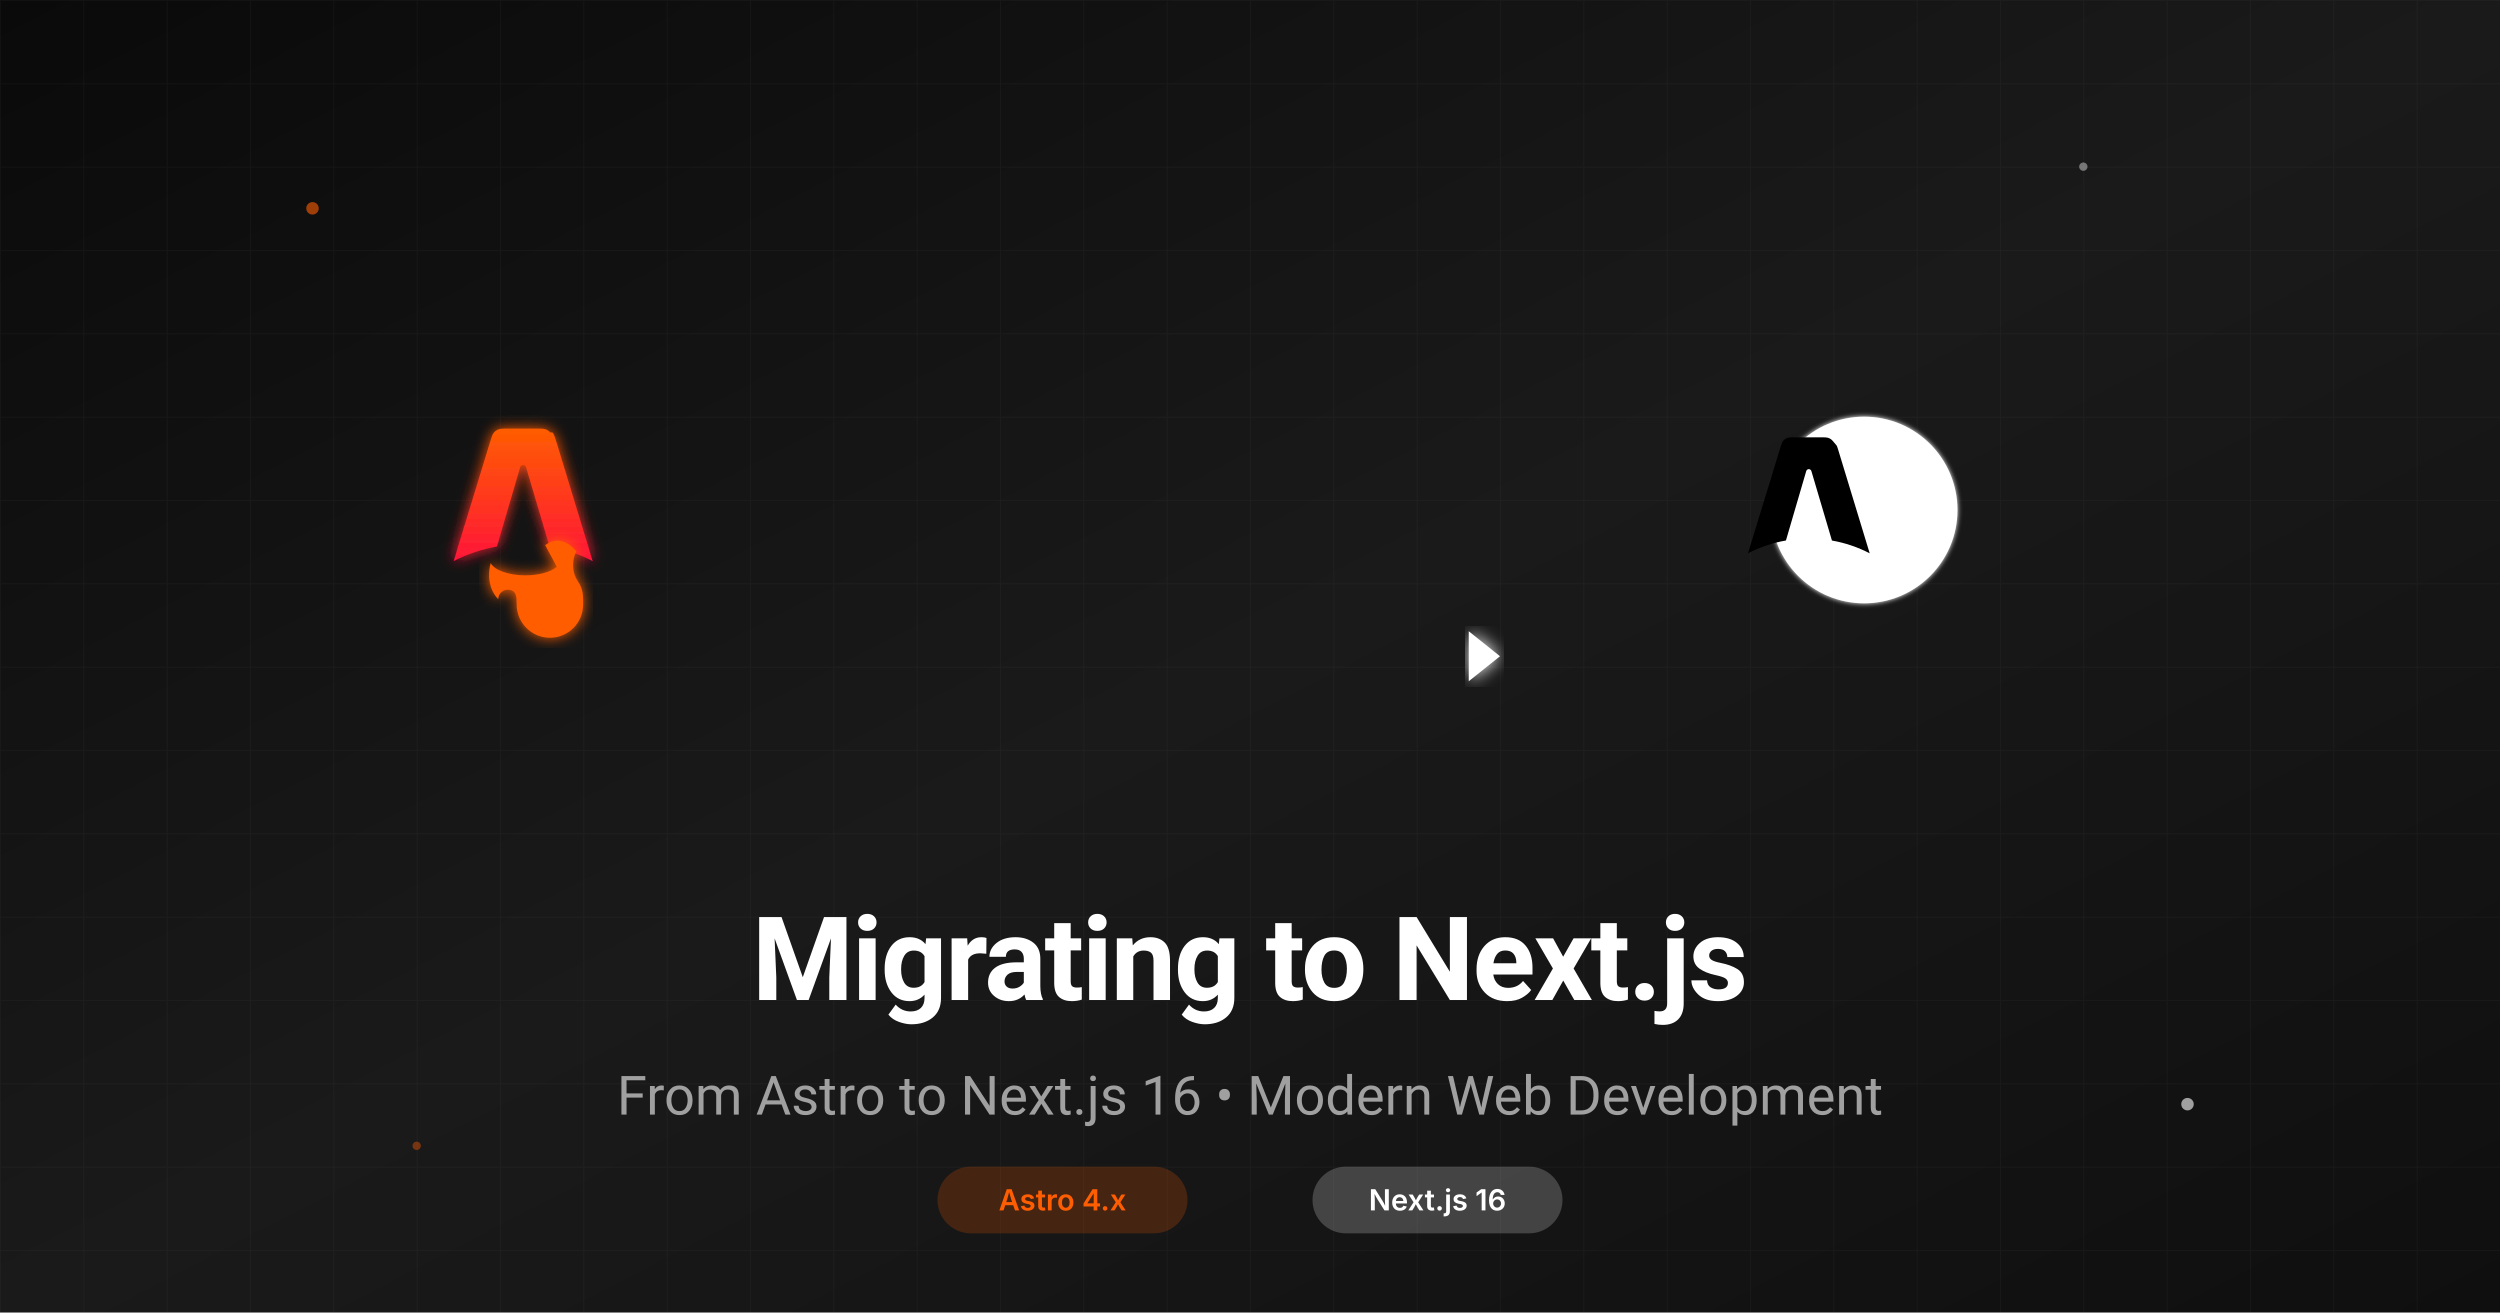
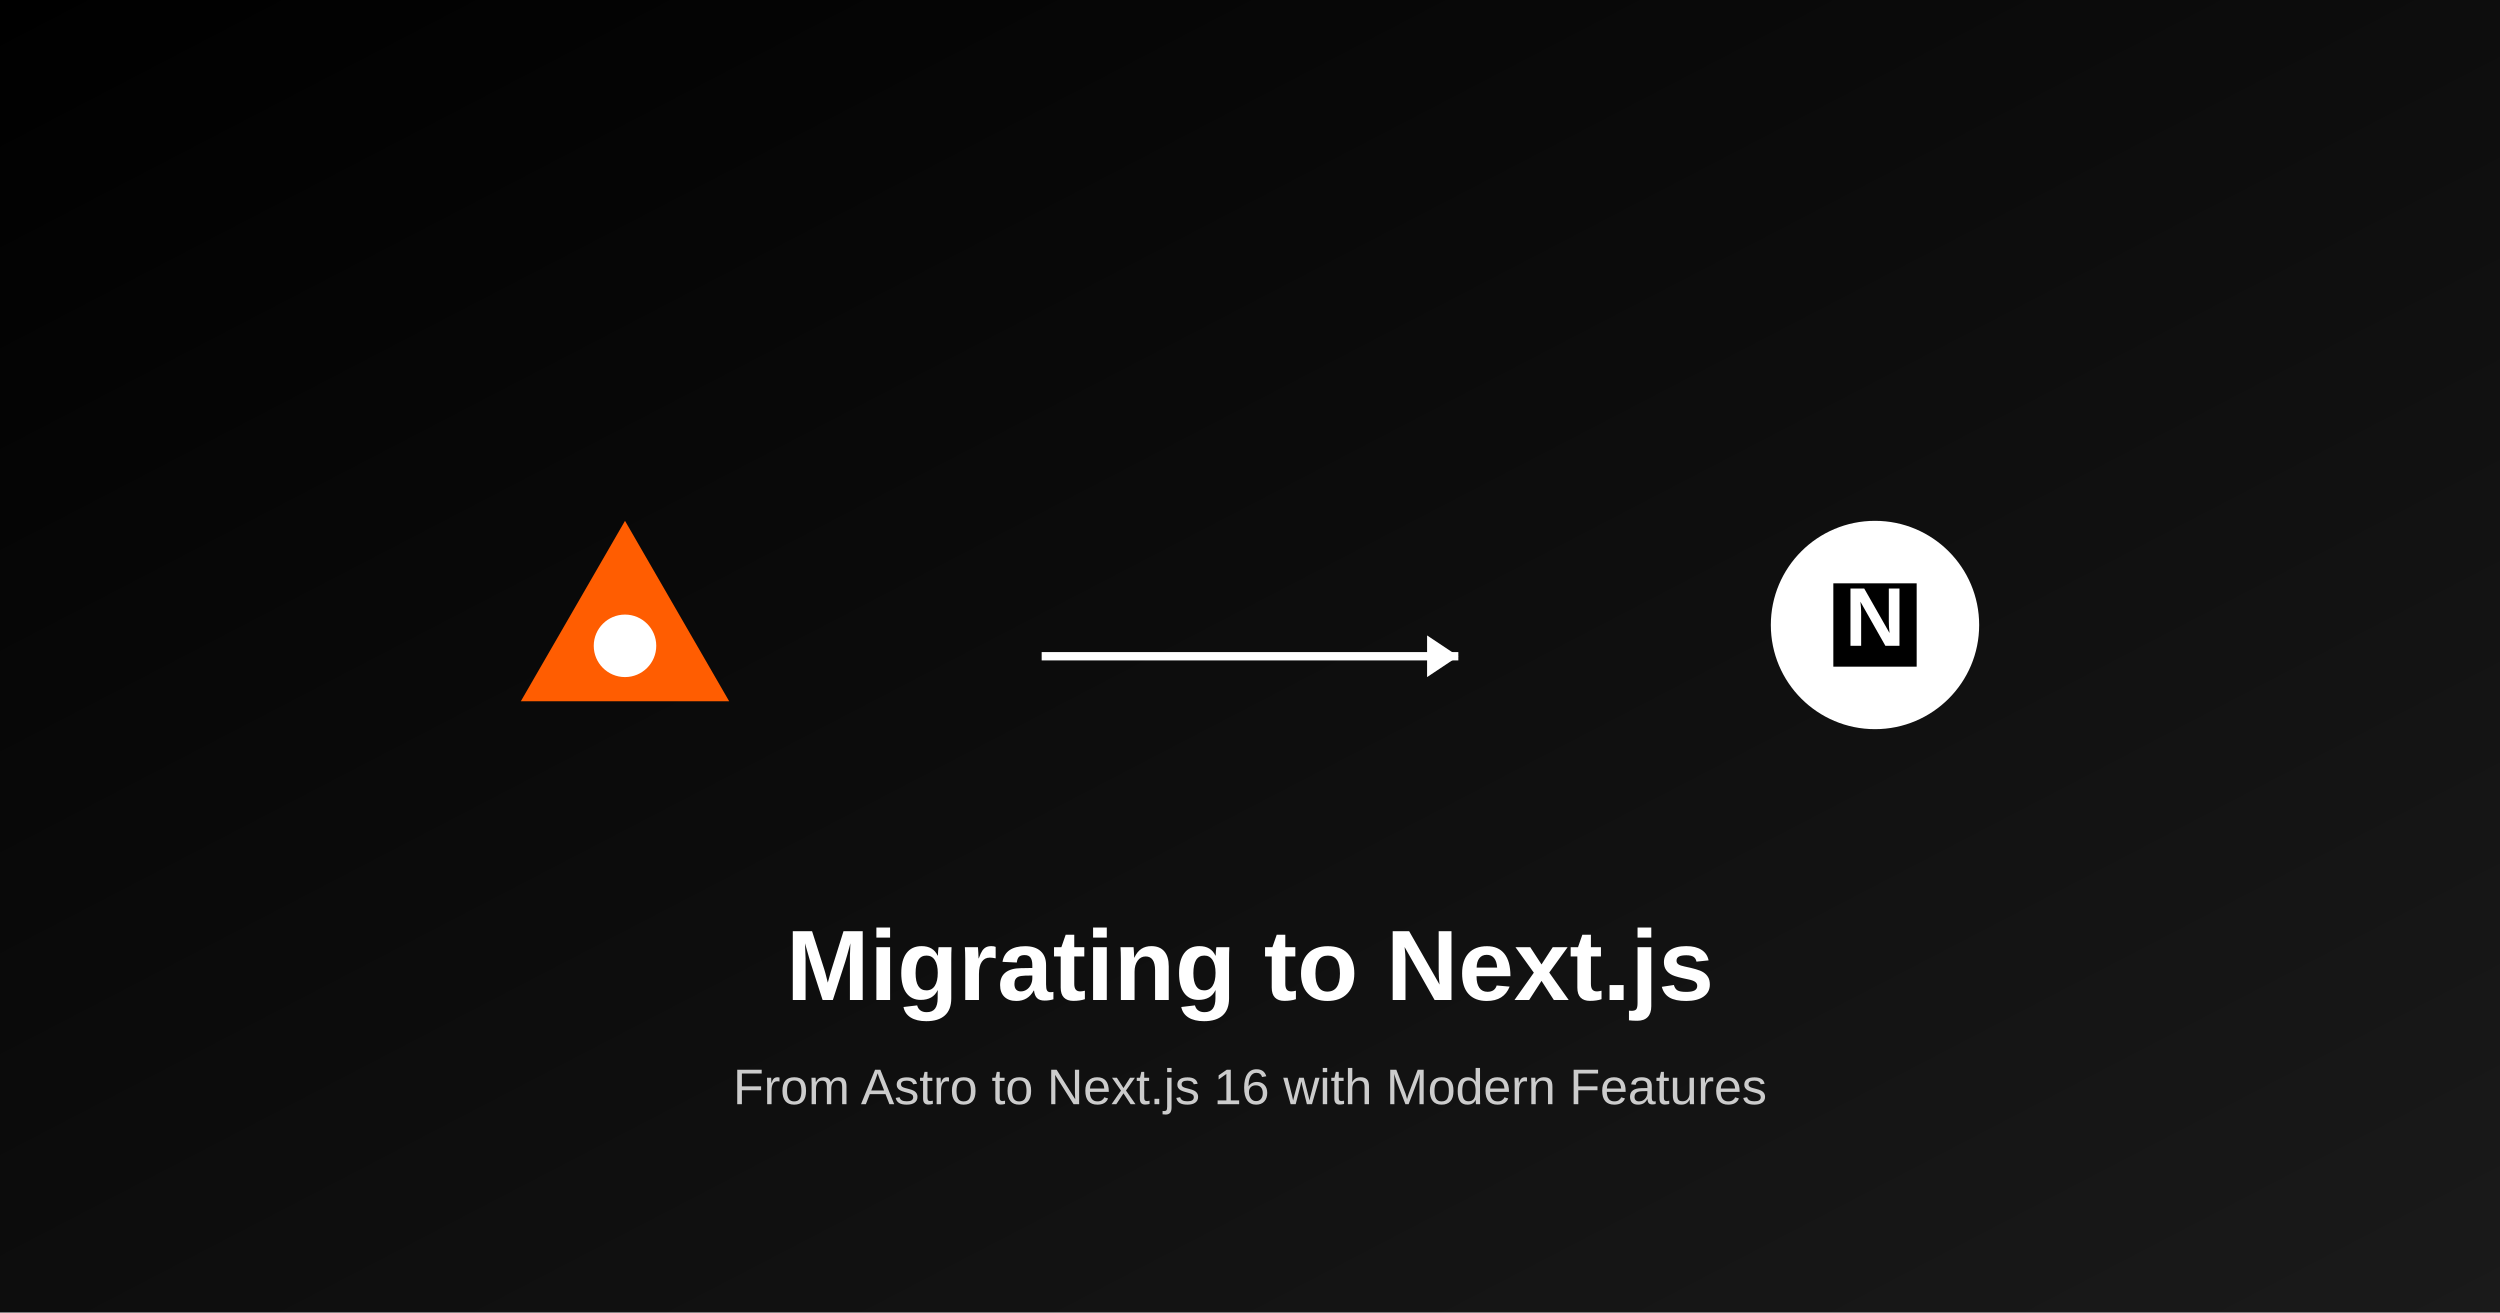
<svg xmlns="http://www.w3.org/2000/svg" width="1200" height="630" viewBox="0 0 1200 630" fill="none">
+   <rect width="1200" height="630" fill="url(#gradient)" />
  <defs>
-     <linearGradient id="bgGradient" x1="0%" y1="0%" x2="100%" y2="100%">
-       <stop offset="0%" style="stop-color:#0a0a0a;stop-opacity:1" />
-       <stop offset="50%" style="stop-color:#1a1a1a;stop-opacity:1" />
-       <stop offset="100%" style="stop-color:#0f0f0f;stop-opacity:1" />
+     <linearGradient id="gradient" x1="0%" y1="0%" x2="100%" y2="100%">
+       <stop offset="0%" style="stop-color:#000000;stop-opacity:1" />
+       <stop offset="100%" style="stop-color:#1a1a1a;stop-opacity:1" />
    </linearGradient>
-     <pattern id="grid" width="40" height="40" patternUnits="userSpaceOnUse">
-       <path d="M 40 0 L 0 0 0 40" fill="none" stroke="rgba(255,255,255,0.03)" stroke-width="1" />
-     </pattern>
-     <filter id="glow">
-       <feGaussianBlur stdDeviation="4" result="coloredBlur" />
-       <feMerge>
-         <feMergeNode in="coloredBlur" />
-         <feMergeNode in="SourceGraphic" />
-       </feMerge>
-     </filter>
  </defs>
-   <rect width="1200" height="630" fill="url(#bgGradient)" />
-   <rect width="1200" height="630" fill="url(#grid)" />
-   <g transform="translate(200, 200) scale(0.8)">
-     <defs>
-       <linearGradient id="astroGradient" x1="50%" y1="0%" x2="50%" y2="100%">
-         <stop offset="0%" style="stop-color:#FF5D01" />
-         <stop offset="100%" style="stop-color:#FF1639" />
-       </linearGradient>
-     </defs>
-     <path fill="url(#astroGradient)" d="M81.504 9.465c.972 1.207 1.468 2.835 2.459 6.09l21.654 71.136a90.138 90.138 0 00-25.889-8.765l-14.099-47.645a1.835 1.835 0 00-3.521.005l-13.929 47.616a90.112 90.112 0 00-26.005 8.778l21.76-71.14c.991-3.256 1.486-4.884 2.458-6.091a5.999 5.999 0 011.979-1.533c1.404-.768 3.122-.768 6.561-.768h16.649c3.438 0 5.156 0 6.56.768a6 6 0 011.979 1.533z" filter="url(#glow)" />
-     <path fill="#FF5D01" d="M84.095 90.075c-3.57 3.053-10.695 5.134-18.902 5.134-10.074 0-18.517-3.136-20.757-7.353-.801 2.417-.98 5.183-.98 6.95 0 0-.528 8.678 5.507 14.713 0-3.134 2.541-5.674 5.675-5.674 5.371 0 5.365 4.686 5.36 8.488v.34c0 11.03 8.947 19.977 19.978 19.977 10.983 0 19.894-8.9 19.894-19.883 0 0 .088-5.082-.331-7.258-.418-2.177-1.025-3.884-2.151-5.659-1.956-3.081-3.51-5.694-3.51-10.965 0-3.72.926-5.988 1.979-8.034a20.545 20.545 0 00-3.157-3.176c-1.57-1.224-4.114-3.029-7.743-3.29-2.862-.206-5.635 1.024-7.862 2.69z" filter="url(#glow)" />
+   <g transform="translate(250, 250)">
+     <path d="M50 0 L100 86.6 L0 86.6 Z" fill="#FF5D01" />
+     <circle cx="50" cy="60" r="15" fill="#FFFFFF" />
  </g>
  <g transform="translate(600, 315)">
-     <defs>
-       <linearGradient id="arrowGradient" x1="0%" y1="0%" x2="100%" y2="0%">
-         <stop offset="0%" style="stop-color:#FF5D01" />
-         <stop offset="100%" style="stop-color:#FFFFFF" />
-       </linearGradient>
-     </defs>
-     <line x1="-120" y1="0" x2="120" y2="0" stroke="url(#arrowGradient)" stroke-width="4" filter="url(#glow)" />
-     <polygon points="120,0 105,-12 105,12" fill="#FFFFFF" filter="url(#glow)" />
+     <line x1="-100" y1="0" x2="100" y2="0" stroke="#FFFFFF" stroke-width="4" />
+     <polygon points="100,0 85,-10 85,10" fill="#FFFFFF" />
  </g>
-   <g transform="translate(850, 200) scale(0.35)">
-     <circle cx="128" cy="128" r="128" fill="#FFFFFF" filter="url(#glow)" />
-     <path d="M59.808 9.034c.972 1.207 1.468 2.835 2.459 6.09l43.309 142.27a180.277 180.277 0 00-51.778-17.53l-28.198-95.29a3.67 3.67 0 00-7.042.01l-27.857 95.232a180.225 180.225 0 00-52.01 17.557l43.52-142.281c1.983-6.512 2.973-9.767 4.917-12.181a11.999 11.999 0 013.958-3.066c2.808-1.537 6.245-1.537 13.122-1.537h33.297c6.877 0 10.313 0 13.121 1.537a12 12 0 013.958 3.066z" transform="translate(30, 30)" fill="#000000" />
+   <g transform="translate(850, 250)">
+     <circle cx="50" cy="50" r="50" fill="#FFFFFF" />
+     <path d="M30 30 L70 30 L70 70 L30 70 Z" fill="#000000" />
+     <text x="50" y="60" font-family="Arial, sans-serif" font-size="40" font-weight="bold" fill="#FFFFFF" text-anchor="middle">N</text>
  </g>
-   <circle cx="150" cy="100" r="3" fill="#FF5D01" opacity="0.6" />
-   <circle cx="1050" cy="530" r="3" fill="#FFFFFF" opacity="0.6" />
-   <circle cx="200" cy="550" r="2" fill="#FF5D01" opacity="0.4" />
-   <circle cx="1000" cy="80" r="2" fill="#FFFFFF" opacity="0.4" />
-   <text x="600" y="480" font-family="-apple-system, BlinkMacSystemFont, 'Segoe UI', Roboto, sans-serif" font-size="56" font-weight="700" fill="#FFFFFF" text-anchor="middle" letter-spacing="-1">
+   <text x="600" y="480" font-family="Arial, sans-serif" font-size="48" font-weight="bold" fill="#FFFFFF" text-anchor="middle">
    Migrating to Next.js
  </text>
-   <text x="600" y="535" font-family="-apple-system, BlinkMacSystemFont, 'Segoe UI', Roboto, sans-serif" font-size="26" font-weight="400" fill="#A0A0A0" text-anchor="middle">
-     From Astro to Next.js 16 • Modern Web Development
+   <text x="600" y="530" font-family="Arial, sans-serif" font-size="24" fill="#CCCCCC" text-anchor="middle">
+     From Astro to Next.js 16 with Modern Features
  </text>
-   <g transform="translate(450, 560)">
-     <rect width="120" height="32" rx="16" fill="#FF5D01" opacity="0.2" />
-     <text x="60" y="21" font-family="-apple-system, BlinkMacSystemFont, sans-serif" font-size="14" font-weight="600" fill="#FF5D01" text-anchor="middle">
-       Astro 4.x
-     </text>
-   </g>
-   <g transform="translate(630, 560)">
-     <rect width="120" height="32" rx="16" fill="#FFFFFF" opacity="0.2" />
-     <text x="60" y="21" font-family="-apple-system, BlinkMacSystemFont, sans-serif" font-size="14" font-weight="600" fill="#FFFFFF" text-anchor="middle">
-       Next.js 16
-     </text>
-   </g>
</svg>
